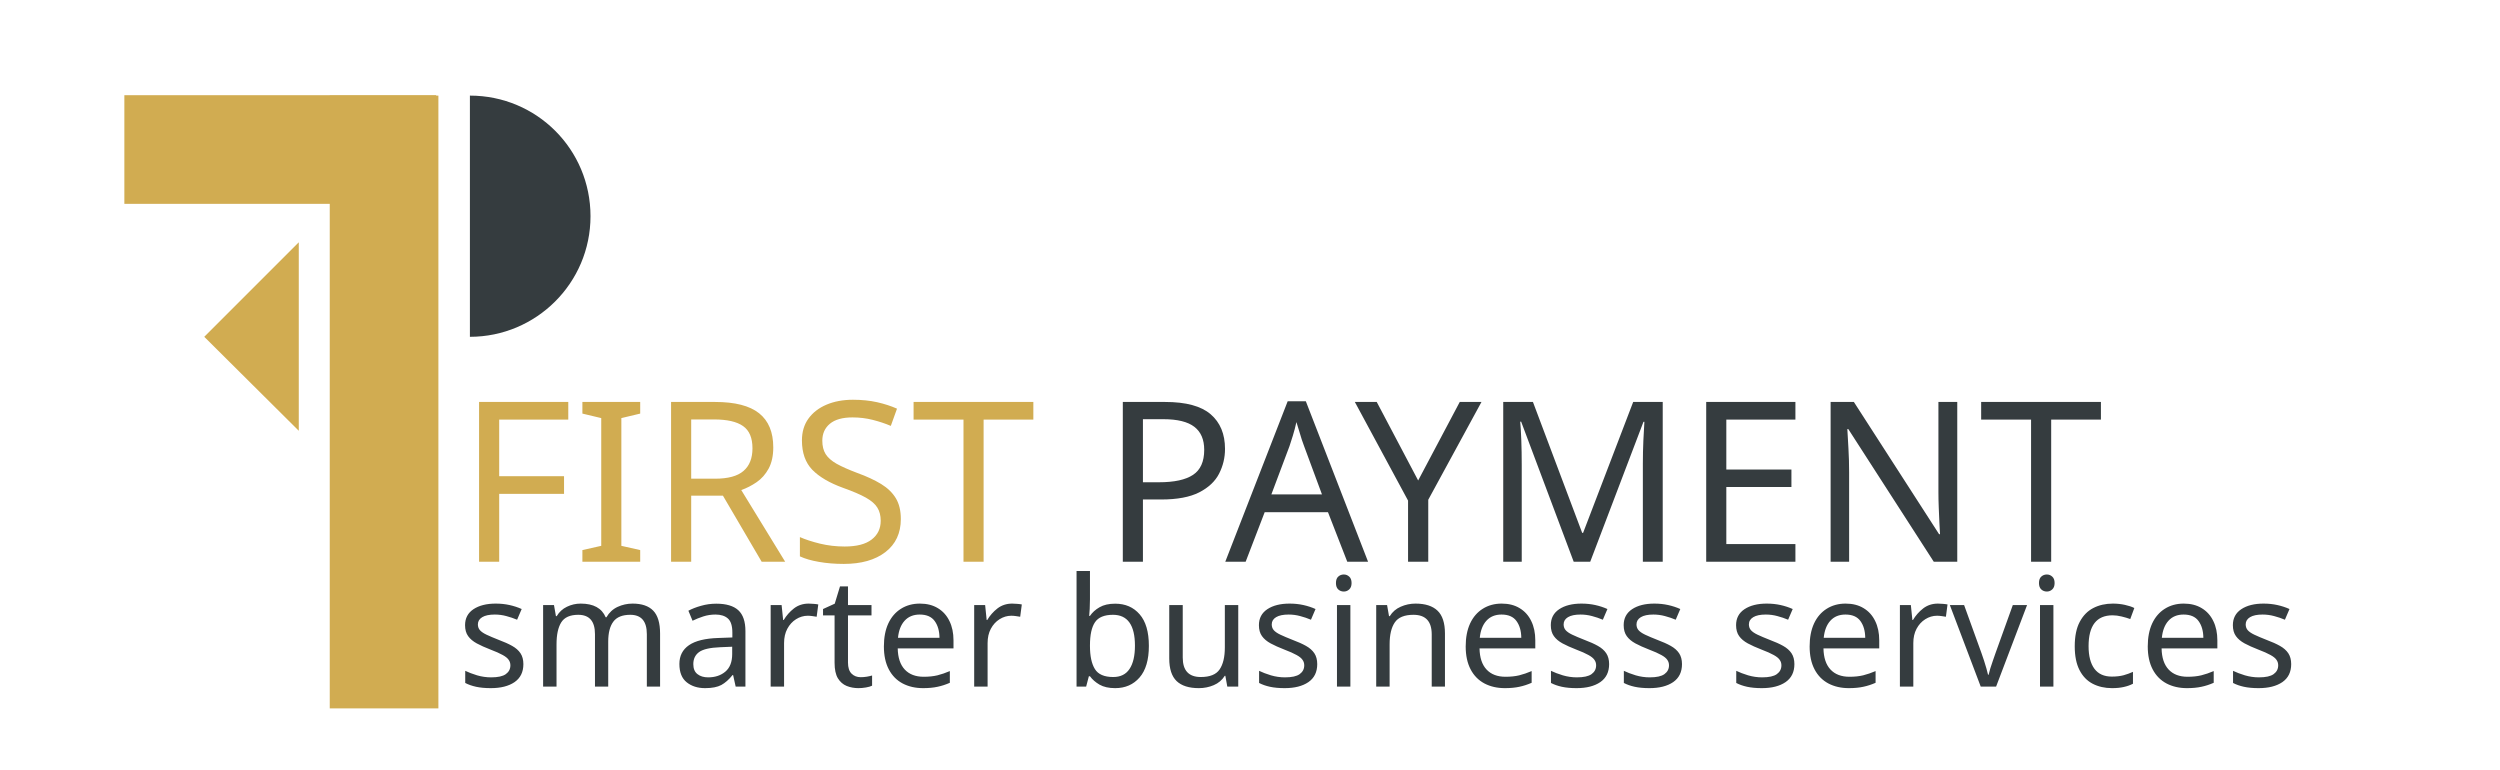
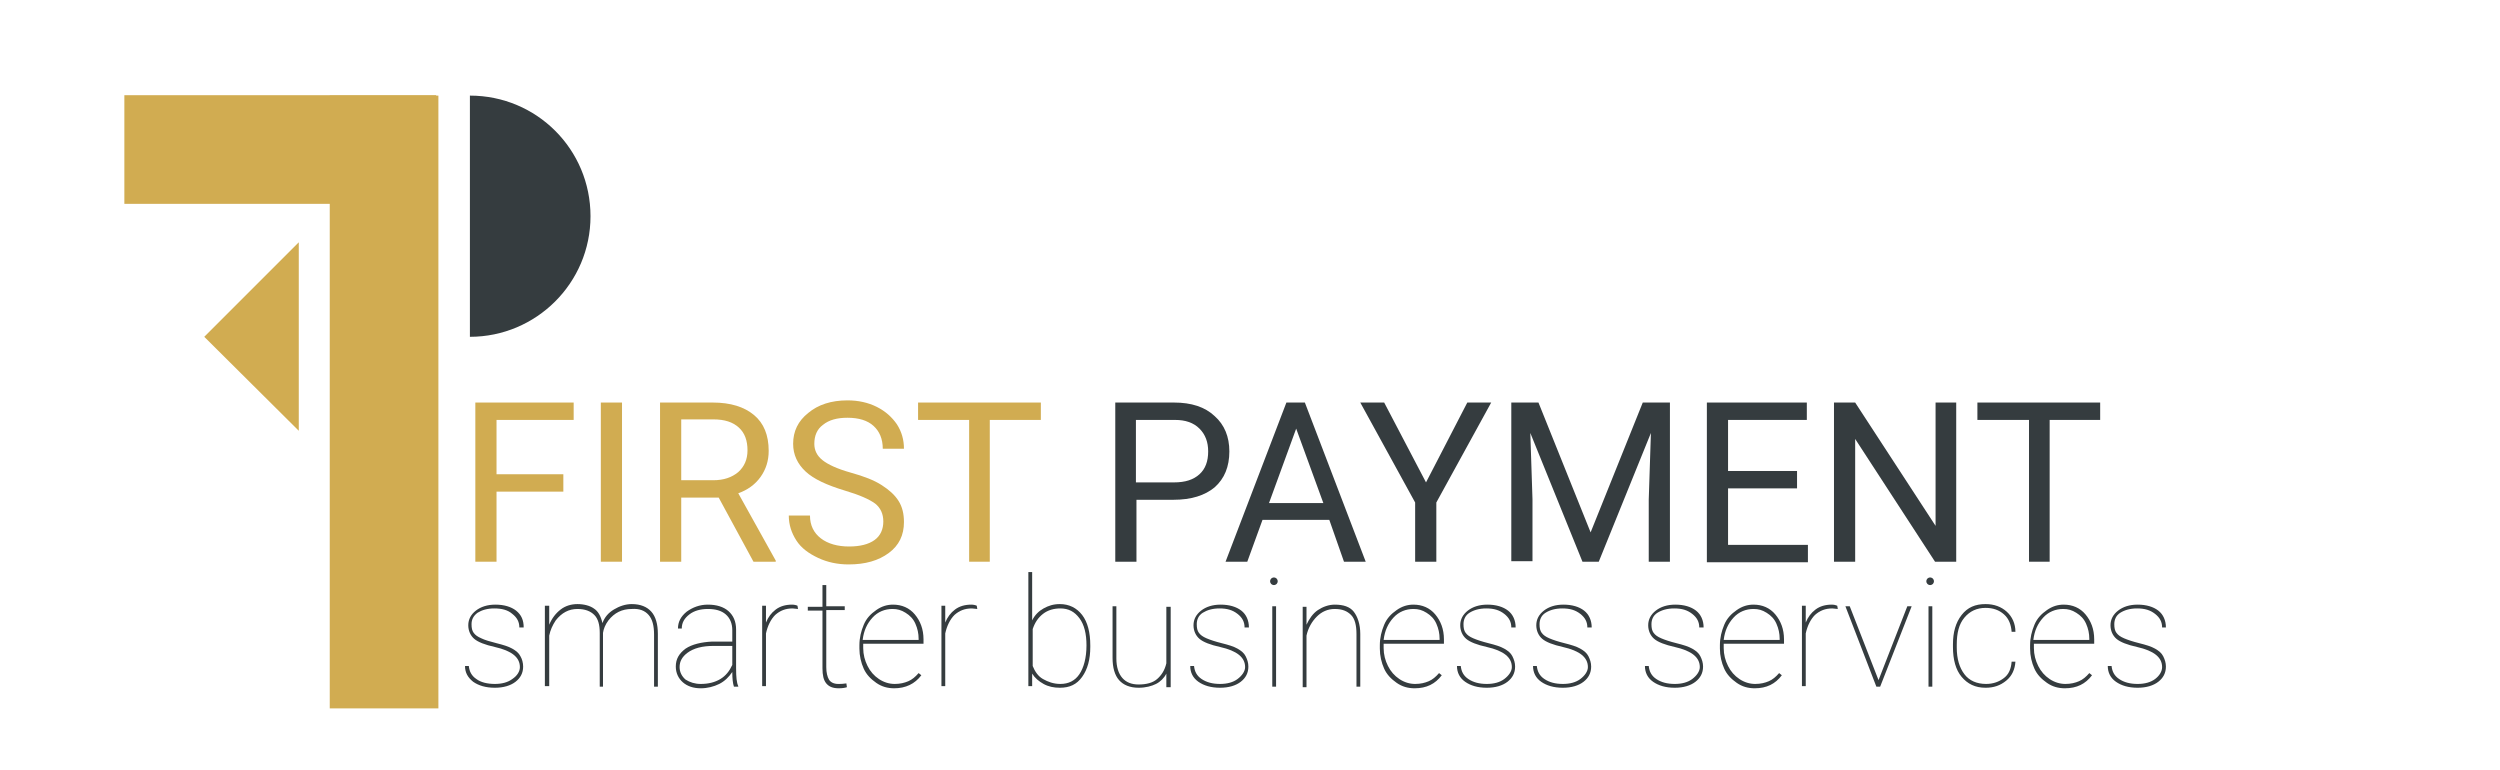
<svg xmlns="http://www.w3.org/2000/svg" version="1.1" x="0px" y="0px" viewBox="0 0 460.2 141.6" style="enable-background:new 0 0 460.2 141.6;" xml:space="preserve">
  <style type="text/css">
	.st0{fill:#353C3F;}
- 	.st1{font-family:'Roboto-Thin';}
- 	.st2{font-size:28px;}
- 	.st3{fill:#D1AC51;}
- 	.st4{font-family:'Roboto-Regular';}
- 	.st5{font-size:41.192px;}
- 	.st6{fill:#A29061;}
+ 	.st1{fill:#D1AC51;}
</style>
  <g id="business_services">
-     <text transform="matrix(1 0 0 1 84.1874 126.3914)" class="st0 st1 st2">smarter business services</text>
+     <g>
+       <path class="st0" d="M95.7,122.8c0-1.8-1.5-3-4.6-3.7c-1.8-0.4-3.1-0.9-3.8-1.5c-0.7-0.6-1.1-1.5-1.1-2.5c0-1.1,0.5-2,1.4-2.7    s2.1-1.1,3.6-1.1c1.6,0,2.9,0.4,3.8,1.1c1,0.8,1.4,1.8,1.4,3.1h-0.8c0-1-0.4-1.8-1.3-2.5c-0.8-0.7-1.9-1-3.3-1    c-1.3,0-2.3,0.3-3.1,0.8c-0.8,0.6-1.1,1.3-1.1,2.1c0,0.7,0.1,1.2,0.4,1.6c0.3,0.4,0.7,0.7,1.4,1c0.6,0.3,1.6,0.6,2.8,0.9    c1.2,0.3,2.2,0.6,2.9,1s1.2,0.8,1.5,1.4c0.3,0.5,0.5,1.2,0.5,1.9c0,1.2-0.5,2.1-1.4,2.8s-2.2,1.1-3.8,1.1c-1.7,0-3-0.4-4-1.1    c-1-0.8-1.5-1.7-1.5-2.9h0.7c0.1,1,0.5,1.8,1.4,2.4c0.8,0.6,2,0.9,3.4,0.9c1.3,0,2.4-0.3,3.2-0.9    C95.2,124.4,95.7,123.6,95.7,122.8z" />
+       <path class="st0" d="M111.1,126.4h-0.7v-9.9c0-1.5-0.3-2.6-1-3.3s-1.7-1.1-3.1-1.1c-1.6,0-2.9,0.7-4,2.1c-0.6,0.9-1,1.8-1.2,2.8    v9.3h-0.8v-14.8h0.8v3.5c0.5-1.2,1.2-2.1,2.1-2.8s2-1,3.1-1c1.2,0,2.3,0.3,3,0.8c0.8,0.5,1.3,1.4,1.6,2.7c0.4-1.1,1.1-1.9,2.1-2.5    s2.1-1,3.3-1c1.6,0,2.8,0.5,3.6,1.4s1.2,2.3,1.2,4.1v9.7h-0.7v-9.6c0-1.6-0.3-2.8-1-3.6c-0.7-0.8-1.7-1.2-3.1-1.1    c-1.8,0-3.2,0.7-4.3,2.1c-0.6,0.8-0.9,1.6-1,2.3V126.4z" />
+       <path class="st0" d="M135.1,126.4c-0.2-0.6-0.3-1.5-0.3-2.7c-0.6,0.9-1.4,1.7-2.4,2.2s-2.2,0.8-3.4,0.8c-1.4,0-2.5-0.4-3.3-1.1    s-1.3-1.7-1.3-2.9c0-1.4,0.6-2.4,1.8-3.3c1.2-0.8,2.9-1.2,4.9-1.3h3.7V116c0-1.2-0.4-2.2-1.2-2.9s-1.9-1-3.3-1    c-1.3,0-2.5,0.3-3.4,1s-1.4,1.5-1.4,2.6l-0.7,0c0-1.2,0.5-2.2,1.6-3.1c1.1-0.8,2.4-1.3,3.9-1.3c1.6,0,2.9,0.4,3.8,1.2    c0.9,0.8,1.4,1.9,1.4,3.4v7.1c0,1.6,0.1,2.7,0.4,3.3v0.1H135.1z M129,125.9c1.4,0,2.6-0.3,3.6-0.9s1.7-1.5,2.2-2.6v-3.5h-3.4    c-2.1,0-3.7,0.4-4.9,1.3c-0.9,0.7-1.4,1.5-1.4,2.6c0,0.9,0.4,1.7,1.1,2.3C127,125.6,127.9,125.9,129,125.9z" />
+       <path class="st0" d="M146.9,112.1l-1-0.1c-1.3,0-2.3,0.4-3.2,1.2c-0.8,0.8-1.4,2-1.7,3.4v9.7h-0.7v-14.8h0.7v3.1    c0.4-1,1-1.8,1.8-2.4s1.8-0.9,3-0.9c0.4,0,0.8,0.1,1,0.2L146.9,112.1z" />
+       <path class="st0" d="M152.1,107.6v4h3.4v0.7h-3.4v10.5c0,1,0.2,1.8,0.5,2.3c0.3,0.5,0.9,0.8,1.7,0.8c0.4,0,0.9,0,1.5-0.1l0.1,0.7    c-0.3,0.1-0.8,0.2-1.5,0.2c-1.1,0-1.8-0.3-2.3-0.9s-0.7-1.5-0.7-2.8v-10.6h-2.7v-0.7h2.7v-4H152.1z" />
+       <path class="st0" d="M164.6,126.7c-1.2,0-2.3-0.3-3.3-1s-1.8-1.5-2.3-2.6s-0.8-2.4-0.8-3.7v-0.6c0-1.4,0.3-2.6,0.8-3.8    s1.3-2,2.3-2.7s2-1,3.1-1c1.6,0,3,0.6,4,1.8s1.6,2.7,1.6,4.6v0.8h-11.1v0.8c0,1.2,0.3,2.3,0.8,3.3s1.2,1.8,2.1,2.4    c0.9,0.6,1.9,0.9,2.9,0.9c1,0,1.8-0.2,2.5-0.5c0.7-0.3,1.3-0.8,1.9-1.5l0.5,0.4C168.4,125.9,166.7,126.7,164.6,126.7z     M164.3,112.1c-1.4,0-2.7,0.5-3.7,1.6s-1.6,2.4-1.8,4.1h10.3v-0.2c0-1-0.2-1.9-0.6-2.8s-1-1.5-1.8-2S165.2,112.1,164.3,112.1z" />
+       <path class="st0" d="M179.9,112.1l-1-0.1c-1.3,0-2.3,0.4-3.2,1.2c-0.8,0.8-1.4,2-1.7,3.4v9.7h-0.7v-14.8h0.7v3.1    c0.4-1,1-1.8,1.8-2.4s1.8-0.9,3-0.9c0.4,0,0.8,0.1,1,0.2L179.9,112.1z" />
+       <path class="st0" d="M200.7,119.1c0,2.3-0.5,4.1-1.5,5.5s-2.3,2-4.1,2c-1.1,0-2.1-0.2-3-0.7s-1.6-1.1-2.1-1.9v2.3h-0.7v-21h0.7    v8.9c0.5-1,1.2-1.7,2.1-2.2s1.8-0.8,3-0.8c1.7,0,3.1,0.7,4.1,2s1.5,3.2,1.5,5.6V119.1z M200,118.8c0-2.1-0.4-3.8-1.3-5    s-2-1.8-3.5-1.8c-1.2,0-2.3,0.3-3.2,1s-1.5,1.6-1.9,2.8v6.8c0.4,1,1,1.9,1.9,2.4s1.9,0.9,3.2,0.9c1.5,0,2.7-0.6,3.5-1.8    S200,121.1,200,118.8z" />
+       <path class="st0" d="M214.7,126.4V124c-0.4,0.8-1.1,1.5-1.9,1.9s-1.9,0.7-3.2,0.7c-1.6,0-2.8-0.5-3.6-1.4s-1.2-2.3-1.2-4.1v-9.5    h0.7v9.6c0,1.6,0.4,2.8,1.1,3.6s1.7,1.2,3,1.2c1.4,0,2.6-0.3,3.4-1s1.4-1.6,1.7-2.9v-10.4h0.8v14.8H214.7z" />
+       <path class="st0" d="M229.2,122.8c0-1.8-1.5-3-4.6-3.7c-1.8-0.4-3.1-0.9-3.8-1.5s-1.1-1.5-1.1-2.5c0-1.1,0.5-2,1.4-2.7    s2.1-1.1,3.6-1.1c1.6,0,2.9,0.4,3.8,1.1s1.4,1.8,1.4,3.1h-0.8c0-1-0.4-1.8-1.3-2.5s-1.9-1-3.3-1c-1.3,0-2.3,0.3-3.1,0.8    s-1.1,1.3-1.1,2.1c0,0.7,0.1,1.2,0.4,1.6s0.7,0.7,1.4,1s1.6,0.6,2.8,0.9s2.2,0.6,2.9,1s1.2,0.8,1.5,1.4s0.5,1.2,0.5,1.9    c0,1.2-0.5,2.1-1.4,2.8s-2.2,1.1-3.8,1.1c-1.7,0-3-0.4-4-1.1s-1.5-1.7-1.5-2.9h0.7c0.1,1,0.5,1.8,1.4,2.4s2,0.9,3.4,0.9    c1.3,0,2.4-0.3,3.2-0.9S229.2,123.6,229.2,122.8z" />
+       <path class="st0" d="M233.8,107c0-0.2,0.1-0.4,0.2-0.5s0.3-0.2,0.5-0.2s0.4,0.1,0.5,0.2s0.2,0.3,0.2,0.5s-0.1,0.4-0.2,0.5    s-0.3,0.2-0.5,0.2s-0.4-0.1-0.5-0.2S233.8,107.2,233.8,107z M234.9,126.4h-0.7v-14.8h0.7V126.4z" />
+       <path class="st0" d="M240.5,115c0.5-1.1,1.2-2.1,2.1-2.7s2-1,3.1-1c1.6,0,2.8,0.4,3.5,1.3s1.2,2.3,1.2,4.1v9.7h-0.7v-9.7    c0-1.6-0.3-2.8-1-3.5s-1.6-1.1-3-1.1c-1.3,0-2.4,0.5-3.3,1.4s-1.6,2.1-1.9,3.5v9.5h-0.7v-14.8h0.7V115z" />
+       <path class="st0" d="M260.4,126.7c-1.2,0-2.3-0.3-3.3-1s-1.8-1.5-2.3-2.6s-0.8-2.4-0.8-3.7v-0.6c0-1.4,0.3-2.6,0.8-3.8    s1.3-2,2.3-2.7s2-1,3.1-1c1.6,0,3,0.6,4,1.8s1.6,2.7,1.6,4.6v0.8h-11.1v0.8c0,1.2,0.3,2.3,0.8,3.3s1.2,1.8,2.1,2.4    c0.9,0.6,1.9,0.9,2.9,0.9c1,0,1.8-0.2,2.5-0.5c0.7-0.3,1.3-0.8,1.9-1.5l0.5,0.4C264.2,125.9,262.6,126.7,260.4,126.7z     M260.2,112.1c-1.4,0-2.7,0.5-3.7,1.6s-1.6,2.4-1.8,4.1H265v-0.2c0-1-0.2-1.9-0.6-2.8s-1-1.5-1.8-2S261.1,112.1,260.2,112.1z" />
+       <path class="st0" d="M278.3,122.8c0-1.8-1.5-3-4.6-3.7c-1.8-0.4-3.1-0.9-3.8-1.5s-1.1-1.5-1.1-2.5c0-1.1,0.5-2,1.4-2.7    s2.1-1.1,3.6-1.1c1.6,0,2.9,0.4,3.8,1.1s1.4,1.8,1.4,3.1h-0.8c0-1-0.4-1.8-1.3-2.5s-1.9-1-3.3-1c-1.3,0-2.3,0.3-3.1,0.8    s-1.1,1.3-1.1,2.1c0,0.7,0.1,1.2,0.4,1.6s0.7,0.7,1.4,1s1.6,0.6,2.8,0.9s2.2,0.6,2.9,1s1.2,0.8,1.5,1.4s0.5,1.2,0.5,1.9    c0,1.2-0.5,2.1-1.4,2.8s-2.2,1.1-3.8,1.1c-1.7,0-3-0.4-4-1.1s-1.5-1.7-1.5-2.9h0.7c0.1,1,0.5,1.8,1.4,2.4s2,0.9,3.4,0.9    c1.3,0,2.4-0.3,3.2-0.9S278.3,123.6,278.3,122.8z" />
+       <path class="st0" d="M292.3,122.8c0-1.8-1.5-3-4.6-3.7c-1.8-0.4-3.1-0.9-3.8-1.5s-1.1-1.5-1.1-2.5c0-1.1,0.5-2,1.4-2.7    s2.1-1.1,3.6-1.1c1.6,0,2.9,0.4,3.8,1.1s1.4,1.8,1.4,3.1h-0.8c0-1-0.4-1.8-1.3-2.5s-1.9-1-3.3-1c-1.3,0-2.3,0.3-3.1,0.8    s-1.1,1.3-1.1,2.1c0,0.7,0.1,1.2,0.4,1.6s0.7,0.7,1.4,1s1.6,0.6,2.8,0.9s2.2,0.6,2.9,1s1.2,0.8,1.5,1.4s0.5,1.2,0.5,1.9    c0,1.2-0.5,2.1-1.4,2.8s-2.2,1.1-3.8,1.1c-1.7,0-3-0.4-4-1.1s-1.5-1.7-1.5-2.9h0.7c0.1,1,0.5,1.8,1.4,2.4s2,0.9,3.4,0.9    c1.3,0,2.4-0.3,3.2-0.9S292.3,123.6,292.3,122.8z" />
+       <path class="st0" d="M312.9,122.8c0-1.8-1.5-3-4.6-3.7c-1.8-0.4-3.1-0.9-3.8-1.5s-1.1-1.5-1.1-2.5c0-1.1,0.5-2,1.4-2.7    s2.1-1.1,3.6-1.1c1.6,0,2.9,0.4,3.8,1.1s1.4,1.8,1.4,3.1h-0.8c0-1-0.4-1.8-1.3-2.5s-1.9-1-3.3-1c-1.3,0-2.3,0.3-3.1,0.8    s-1.1,1.3-1.1,2.1c0,0.7,0.1,1.2,0.4,1.6s0.7,0.7,1.4,1s1.6,0.6,2.8,0.9s2.2,0.6,2.9,1s1.2,0.8,1.5,1.4s0.5,1.2,0.5,1.9    c0,1.2-0.5,2.1-1.4,2.8s-2.2,1.1-3.8,1.1c-1.7,0-3-0.4-4-1.1s-1.5-1.7-1.5-2.9h0.7c0.1,1,0.5,1.8,1.4,2.4s2,0.9,3.4,0.9    c1.3,0,2.4-0.3,3.2-0.9S312.9,123.6,312.9,122.8z" />
+       <path class="st0" d="M323,126.7c-1.2,0-2.3-0.3-3.3-1s-1.8-1.5-2.3-2.6s-0.8-2.4-0.8-3.7v-0.6c0-1.4,0.3-2.6,0.8-3.8    s1.3-2,2.3-2.7s2-1,3.1-1c1.6,0,3,0.6,4,1.8s1.6,2.7,1.6,4.6v0.8h-11.1v0.8c0,1.2,0.3,2.3,0.8,3.3s1.2,1.8,2.1,2.4    c0.9,0.6,1.9,0.9,2.9,0.9c1,0,1.8-0.2,2.5-0.5c0.7-0.3,1.3-0.8,1.9-1.5l0.5,0.4C326.8,125.9,325.2,126.7,323,126.7z M322.8,112.1    c-1.4,0-2.7,0.5-3.7,1.6s-1.6,2.4-1.8,4.1h10.3v-0.2c0-1-0.2-1.9-0.6-2.8s-1-1.5-1.8-2S323.7,112.1,322.8,112.1z" />
+       <path class="st0" d="M338.3,112.1l-1-0.1c-1.3,0-2.3,0.4-3.2,1.2c-0.8,0.8-1.4,2-1.7,3.4v9.7h-0.7v-14.8h0.7v3.1    c0.4-1,1-1.8,1.8-2.4s1.8-0.9,3-0.9c0.4,0,0.8,0.1,1,0.2L338.3,112.1z" />
+       <path class="st0" d="M345.8,125.2l5.3-13.6h0.8l-5.8,14.8h-0.7l-5.7-14.8h0.8L345.8,125.2z" />
+       <path class="st0" d="M354.6,107c0-0.2,0.1-0.4,0.2-0.5s0.3-0.2,0.5-0.2s0.4,0.1,0.5,0.2s0.2,0.3,0.2,0.5s-0.1,0.4-0.2,0.5    s-0.3,0.2-0.5,0.2s-0.4-0.1-0.5-0.2S354.6,107.2,354.6,107z M355.7,126.4H355v-14.8h0.7V126.4z" />
+       <path class="st0" d="M365.6,125.9c1.3,0,2.4-0.4,3.3-1.1s1.3-1.7,1.4-3h0.7c-0.1,1.4-0.6,2.6-1.7,3.5s-2.3,1.3-3.8,1.3    c-1.9,0-3.3-0.7-4.4-2s-1.6-3.2-1.6-5.5v-0.5c0-2.2,0.5-4,1.6-5.4s2.5-2,4.4-2c1.6,0,2.9,0.5,3.9,1.4s1.6,2.2,1.6,3.7h-0.7    c-0.1-1.3-0.5-2.4-1.4-3.2s-2-1.2-3.4-1.2c-1.6,0-2.9,0.6-3.9,1.8s-1.4,2.8-1.4,5v0.5c0,2.1,0.5,3.7,1.4,4.9    S363.9,125.9,365.6,125.9z" />
+       <path class="st0" d="M380.1,126.7c-1.2,0-2.3-0.3-3.3-1s-1.8-1.5-2.3-2.6s-0.8-2.4-0.8-3.7v-0.6c0-1.4,0.3-2.6,0.8-3.8    s1.3-2,2.3-2.7s2-1,3.1-1c1.6,0,3,0.6,4,1.8s1.6,2.7,1.6,4.6v0.8h-11.1v0.8c0,1.2,0.3,2.3,0.8,3.3s1.2,1.8,2.1,2.4    c0.9,0.6,1.9,0.9,2.9,0.9c1,0,1.8-0.2,2.5-0.5c0.7-0.3,1.3-0.8,1.9-1.5l0.5,0.4C383.9,125.9,382.3,126.7,380.1,126.7z     M379.8,112.1c-1.4,0-2.7,0.5-3.7,1.6s-1.6,2.4-1.8,4.1h10.3v-0.2c0-1-0.2-1.9-0.6-2.8s-1-1.5-1.8-2S380.7,112.1,379.8,112.1z" />
+       <path class="st0" d="M398,122.8c0-1.8-1.5-3-4.6-3.7c-1.8-0.4-3.1-0.9-3.8-1.5s-1.1-1.5-1.1-2.5c0-1.1,0.5-2,1.4-2.7    s2.1-1.1,3.6-1.1c1.6,0,2.9,0.4,3.8,1.1s1.4,1.8,1.4,3.1H398c0-1-0.4-1.8-1.3-2.5s-1.9-1-3.3-1c-1.3,0-2.3,0.3-3.1,0.8    s-1.1,1.3-1.1,2.1c0,0.7,0.1,1.2,0.4,1.6s0.7,0.7,1.4,1s1.6,0.6,2.8,0.9s2.2,0.6,2.9,1s1.2,0.8,1.5,1.4s0.5,1.2,0.5,1.9    c0,1.2-0.5,2.1-1.4,2.8s-2.2,1.1-3.8,1.1c-1.7,0-3-0.4-4-1.1s-1.5-1.7-1.5-2.9h0.7c0.1,1,0.5,1.8,1.4,2.4s2,0.9,3.4,0.9    c1.3,0,2.4-0.3,3.2-0.9S398,123.6,398,122.8z" />
+     </g>
  </g>
  <g id="First_Payment_Logo">
    <g>
-       <rect x="60.7" y="17.6" class="st3" width="20" height="112.8" />
-       <rect x="41.6" y="-1.2" transform="matrix(6.123234e-17 -1 1 6.123234e-17 24.0918 79.1244)" class="st3" width="20" height="57.4" />
-       <polygon id="triangle" class="st3" points="55,44.6 55,79.3 37.6,62   " />
+       <rect x="60.7" y="17.6" class="st1" width="20" height="112.8" />
+       <rect x="41.6" y="-1.2" transform="matrix(6.123234e-17 -1 1 6.123234e-17 24.0918 79.1244)" class="st1" width="20" height="57.4" />
+       <polygon id="triangle" class="st1" points="55,44.6 55,79.3 37.6,62   " />
    </g>
    <path id="half_circle" class="st0" d="M86.5,17.6c12.3,0,22.2,9.9,22.2,22.2S98.7,62,86.5,62V17.6z" />
-     <text transform="matrix(1 0 0 1 84.1874 103.3992)">
-       <tspan x="0" y="0" class="st3 st4 st5">FIRST</tspan>
-       <tspan x="108.4" y="0" class="st6 st4 st5"> </tspan>
-       <tspan x="118.5" y="0" class="st0 st4 st5">PAYMENT</tspan>
-     </text>
+     <g>
+       <path class="st1" d="M103.7,90.5H91.4v12.9h-3.9V74.1h18.1v3.2H91.4v10h12.3V90.5z" />
+       <path class="st1" d="M114.5,103.4h-3.9V74.1h3.9V103.4z" />
+       <path class="st1" d="M132.3,91.6h-6.9v11.8h-3.9V74.1h9.7c3.3,0,5.8,0.8,7.6,2.3c1.8,1.5,2.7,3.7,2.7,6.6c0,1.8-0.5,3.4-1.5,4.8    c-1,1.4-2.4,2.4-4.1,3l6.9,12.4v0.2h-4.1L132.3,91.6z M125.4,88.4h5.9c1.9,0,3.4-0.5,4.6-1.5c1.1-1,1.7-2.3,1.7-4    c0-1.8-0.5-3.2-1.6-4.2c-1.1-1-2.6-1.5-4.7-1.5h-5.9V88.4z" />
+       <path class="st1" d="M155.5,90.3c-3.3-1-5.7-2.1-7.2-3.5s-2.3-3.1-2.3-5.1c0-2.3,0.9-4.2,2.8-5.7c1.8-1.5,4.2-2.3,7.2-2.3    c2,0,3.8,0.4,5.4,1.2c1.6,0.8,2.8,1.9,3.7,3.2c0.9,1.4,1.3,2.9,1.3,4.5h-3.9c0-1.8-0.6-3.2-1.7-4.2c-1.1-1-2.7-1.5-4.8-1.5    c-1.9,0-3.4,0.4-4.5,1.3c-1.1,0.8-1.6,2-1.6,3.5c0,1.2,0.5,2.2,1.5,3c1,0.8,2.7,1.6,5.2,2.3s4.3,1.4,5.7,2.3s2.4,1.8,3.1,2.9    c0.7,1.1,1,2.4,1,3.9c0,2.4-0.9,4.3-2.8,5.7c-1.9,1.4-4.3,2.1-7.4,2.1c-2,0-3.9-0.4-5.6-1.2c-1.7-0.8-3.1-1.8-4-3.2    s-1.4-2.9-1.4-4.6h3.9c0,1.8,0.7,3.2,2,4.2c1.3,1,3.1,1.5,5.2,1.5c2,0,3.6-0.4,4.7-1.2c1.1-0.8,1.6-2,1.6-3.4s-0.5-2.5-1.5-3.3    C160,91.9,158.2,91.1,155.5,90.3z" />
+       <path class="st1" d="M191.6,77.3h-9.4v26.1h-3.8V77.3h-9.4v-3.2h22.6V77.3z" />
+       <path class="st0" d="M209.2,91.9v11.5h-3.9V74.1h10.8c3.2,0,5.7,0.8,7.5,2.5c1.8,1.6,2.7,3.8,2.7,6.5c0,2.8-0.9,5-2.7,6.6    c-1.8,1.5-4.3,2.3-7.6,2.3H209.2z M209.2,88.8h6.9c2.1,0,3.6-0.5,4.7-1.5s1.6-2.4,1.6-4.2c0-1.7-0.5-3.1-1.6-4.2s-2.6-1.6-4.5-1.6    h-7.2V88.8z" />
+       <path class="st0" d="M244.7,95.7h-12.3l-2.8,7.7h-4l11.2-29.3h3.4l11.2,29.3h-4L244.7,95.7z M233.6,92.6h10l-5-13.7L233.6,92.6z" />
+       <path class="st0" d="M262.5,88.8l7.6-14.7h4.4l-10.1,18.4v10.9h-3.9V92.5l-10.1-18.4h4.4L262.5,88.8z" />
+       <path class="st0" d="M283.2,74.1l9.6,23.9l9.6-23.9h5v29.3h-3.9V92l0.4-12.3l-9.6,23.7h-3l-9.6-23.7l0.4,12.2v11.4h-3.9V74.1    H283.2z" />
+       <path class="st0" d="M330.8,89.9h-12.7v10.4h14.7v3.2h-18.6V74.1h18.4v3.2h-14.5v9.4h12.7V89.9z" />
+       <path class="st0" d="M360.1,103.4h-3.9l-14.7-22.6v22.6h-3.9V74.1h3.9l14.8,22.7V74.1h3.8V103.4z" />
+       <path class="st0" d="M386.7,77.3h-9.4v26.1h-3.8V77.3H364v-3.2h22.6V77.3z" />
+     </g>
    <g id="ayment_finance">
	</g>
  </g>
</svg>
